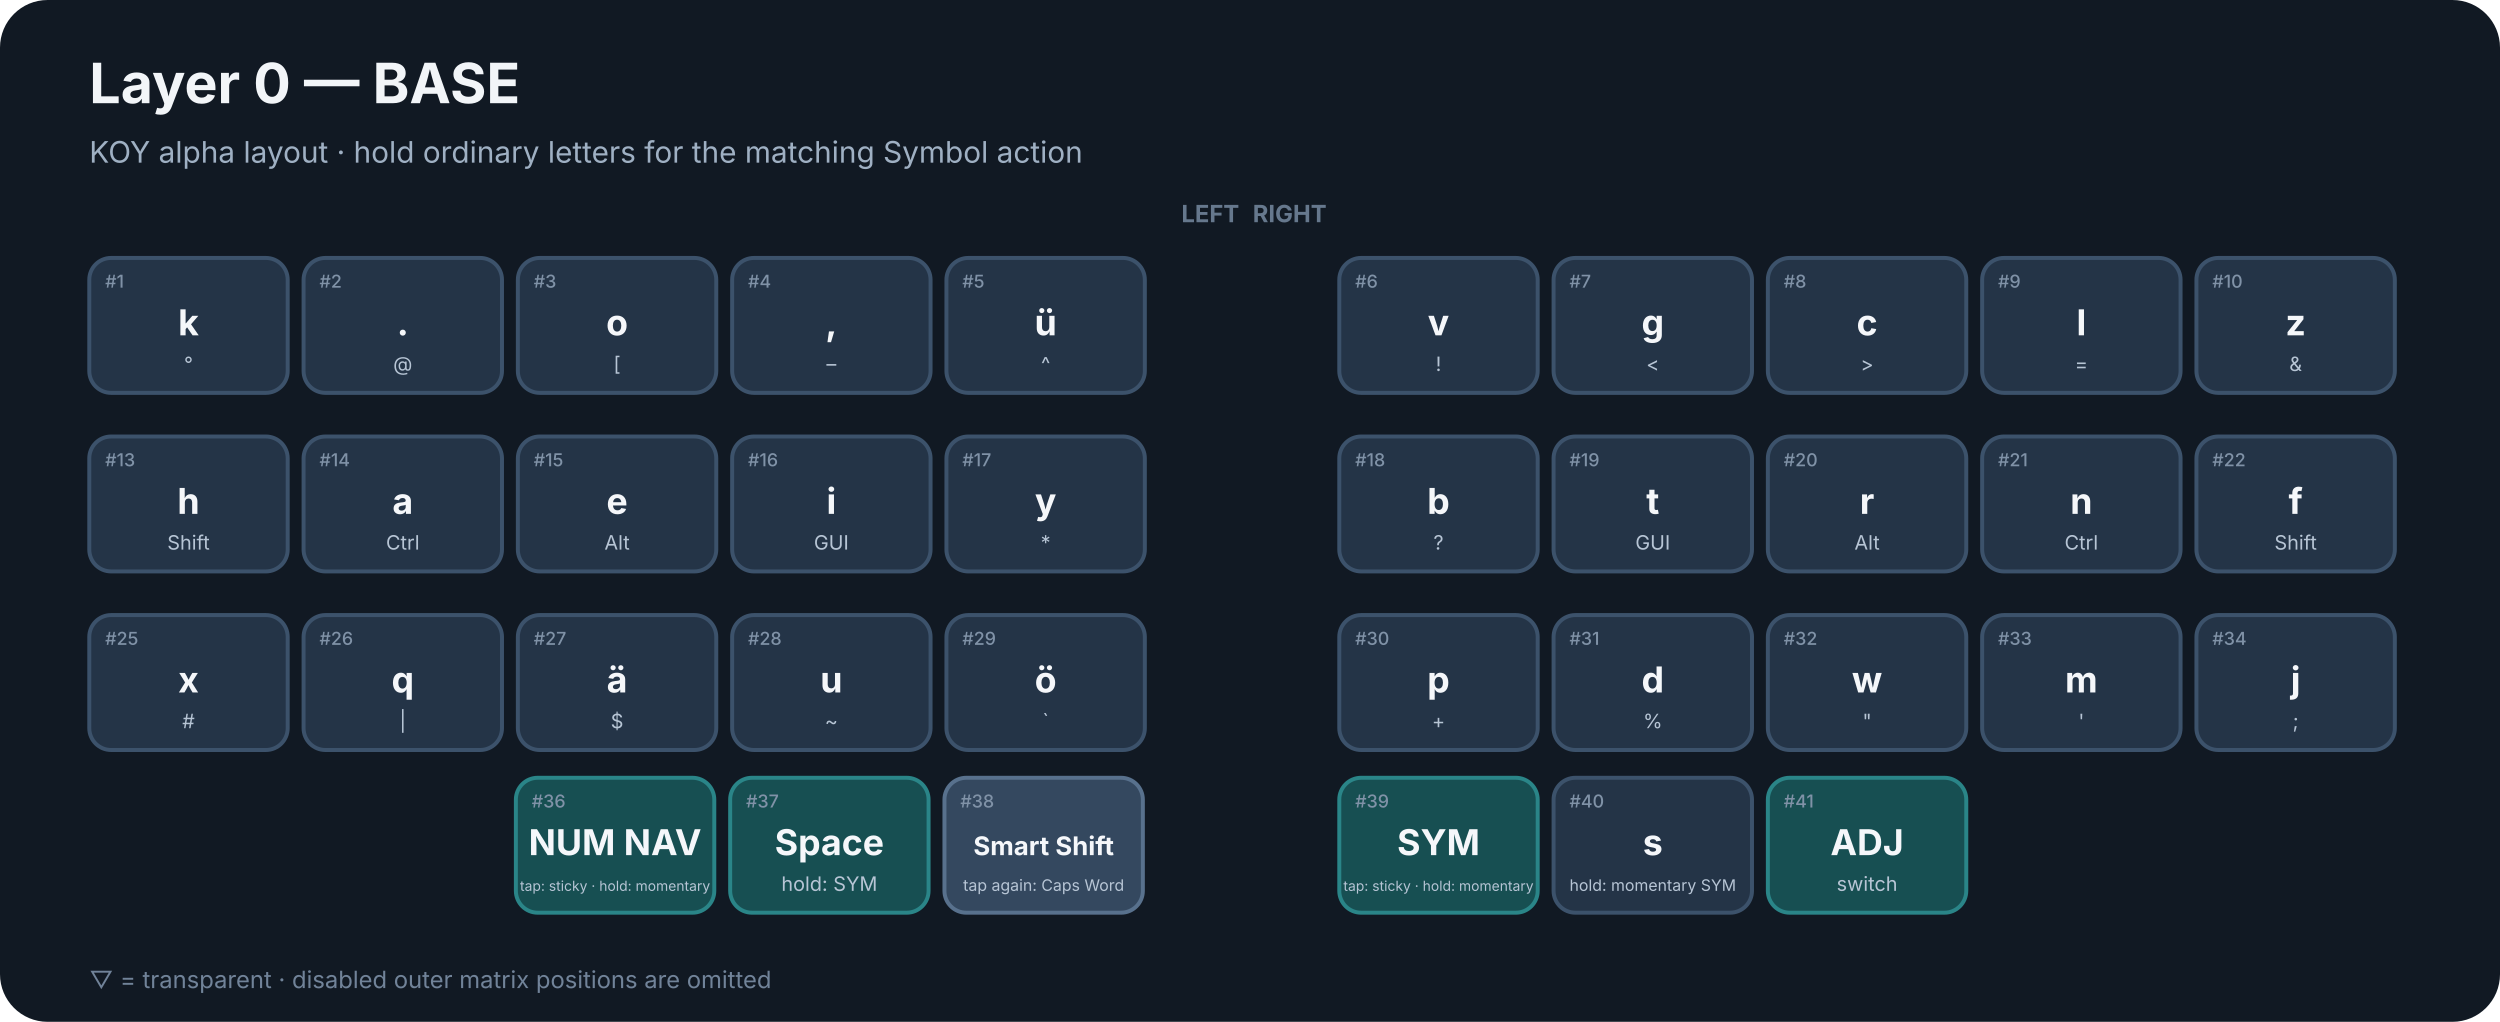
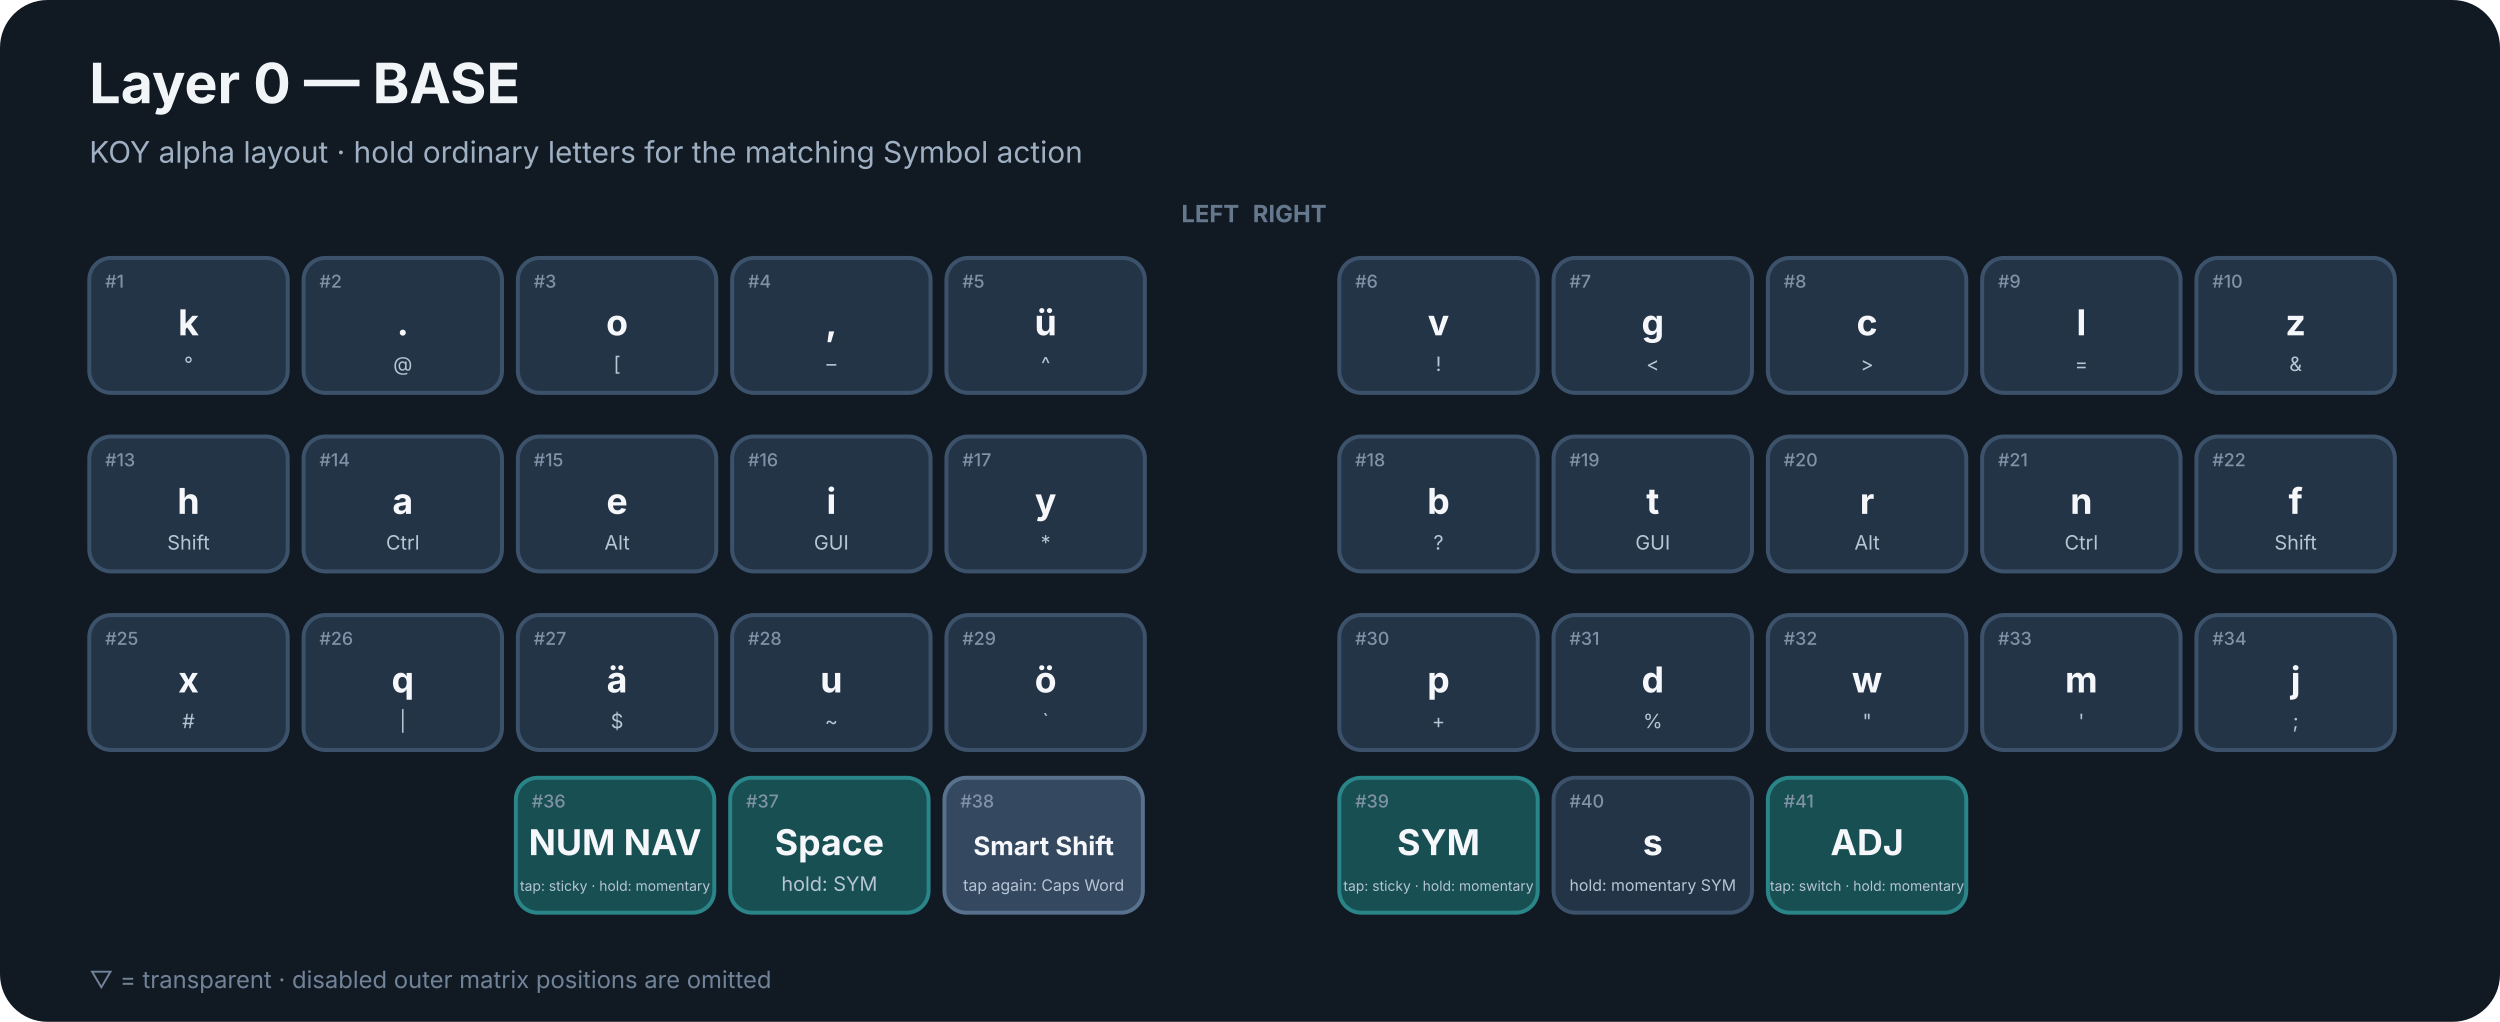
<svg xmlns="http://www.w3.org/2000/svg" width="1260" height="515" viewBox="0 0 1260 515">
  <rect width="100%" height="100%" rx="24" fill="#111923" />
  <text x="45" y="52" text-anchor="start" font-family="-apple-system, BlinkMacSystemFont, Segoe UI, sans-serif" font-size="28" font-weight="700" fill="#f2f5f8">Layer 0 — BASE</text>
  <text x="45" y="82" text-anchor="start" font-family="-apple-system, BlinkMacSystemFont, Segoe UI, sans-serif" font-size="15" font-weight="400" fill="#9fb0c3">KOY alpha layout · hold ordinary letters for the matching Symbol action</text>
  <text x="610" y="112" text-anchor="middle" font-family="-apple-system, BlinkMacSystemFont, Segoe UI, sans-serif" font-size="12" font-weight="700" fill="#66788d">LEFT</text>
  <text x="650" y="112" text-anchor="middle" font-family="-apple-system, BlinkMacSystemFont, Segoe UI, sans-serif" font-size="12" font-weight="700" fill="#66788d">RIGHT</text>
  <rect x="45" y="130" width="100" height="68" rx="11" fill="#243447" stroke="#3c526b" stroke-width="2" />
  <text x="53" y="145" text-anchor="start" font-family="-apple-system, BlinkMacSystemFont, Segoe UI, sans-serif" font-size="9" font-weight="500" fill="#8092a7">#1</text>
  <text x="95.0" y="169" text-anchor="middle" font-family="-apple-system, BlinkMacSystemFont, Segoe UI, sans-serif" font-size="18" font-weight="650" fill="#f5f7fa">k</text>
  <text x="95.0" y="187" text-anchor="middle" font-family="-apple-system, BlinkMacSystemFont, Segoe UI, sans-serif" font-size="10" font-weight="400" fill="#b7c5d5">°</text>
  <rect x="153" y="130" width="100" height="68" rx="11" fill="#243447" stroke="#3c526b" stroke-width="2" />
  <text x="161" y="145" text-anchor="start" font-family="-apple-system, BlinkMacSystemFont, Segoe UI, sans-serif" font-size="9" font-weight="500" fill="#8092a7">#2</text>
  <text x="203.0" y="169" text-anchor="middle" font-family="-apple-system, BlinkMacSystemFont, Segoe UI, sans-serif" font-size="18" font-weight="650" fill="#f5f7fa">.</text>
  <text x="203.0" y="187" text-anchor="middle" font-family="-apple-system, BlinkMacSystemFont, Segoe UI, sans-serif" font-size="10" font-weight="400" fill="#b7c5d5">@</text>
  <rect x="261" y="130" width="100" height="68" rx="11" fill="#243447" stroke="#3c526b" stroke-width="2" />
  <text x="269" y="145" text-anchor="start" font-family="-apple-system, BlinkMacSystemFont, Segoe UI, sans-serif" font-size="9" font-weight="500" fill="#8092a7">#3</text>
  <text x="311.0" y="169" text-anchor="middle" font-family="-apple-system, BlinkMacSystemFont, Segoe UI, sans-serif" font-size="18" font-weight="650" fill="#f5f7fa">o</text>
  <text x="311.0" y="187" text-anchor="middle" font-family="-apple-system, BlinkMacSystemFont, Segoe UI, sans-serif" font-size="10" font-weight="400" fill="#b7c5d5">[</text>
  <rect x="369" y="130" width="100" height="68" rx="11" fill="#243447" stroke="#3c526b" stroke-width="2" />
  <text x="377" y="145" text-anchor="start" font-family="-apple-system, BlinkMacSystemFont, Segoe UI, sans-serif" font-size="9" font-weight="500" fill="#8092a7">#4</text>
  <text x="419.0" y="169" text-anchor="middle" font-family="-apple-system, BlinkMacSystemFont, Segoe UI, sans-serif" font-size="18" font-weight="650" fill="#f5f7fa">,</text>
  <text x="419.0" y="187" text-anchor="middle" font-family="-apple-system, BlinkMacSystemFont, Segoe UI, sans-serif" font-size="10" font-weight="400" fill="#b7c5d5">–</text>
  <rect x="477" y="130" width="100" height="68" rx="11" fill="#243447" stroke="#3c526b" stroke-width="2" />
  <text x="485" y="145" text-anchor="start" font-family="-apple-system, BlinkMacSystemFont, Segoe UI, sans-serif" font-size="9" font-weight="500" fill="#8092a7">#5</text>
  <text x="527.0" y="169" text-anchor="middle" font-family="-apple-system, BlinkMacSystemFont, Segoe UI, sans-serif" font-size="18" font-weight="650" fill="#f5f7fa">ü</text>
  <text x="527.0" y="187" text-anchor="middle" font-family="-apple-system, BlinkMacSystemFont, Segoe UI, sans-serif" font-size="10" font-weight="400" fill="#b7c5d5">^</text>
  <rect x="675" y="130" width="100" height="68" rx="11" fill="#243447" stroke="#3c526b" stroke-width="2" />
  <text x="683" y="145" text-anchor="start" font-family="-apple-system, BlinkMacSystemFont, Segoe UI, sans-serif" font-size="9" font-weight="500" fill="#8092a7">#6</text>
  <text x="725.0" y="169" text-anchor="middle" font-family="-apple-system, BlinkMacSystemFont, Segoe UI, sans-serif" font-size="18" font-weight="650" fill="#f5f7fa">v</text>
  <text x="725.0" y="187" text-anchor="middle" font-family="-apple-system, BlinkMacSystemFont, Segoe UI, sans-serif" font-size="10" font-weight="400" fill="#b7c5d5">!</text>
  <rect x="783" y="130" width="100" height="68" rx="11" fill="#243447" stroke="#3c526b" stroke-width="2" />
  <text x="791" y="145" text-anchor="start" font-family="-apple-system, BlinkMacSystemFont, Segoe UI, sans-serif" font-size="9" font-weight="500" fill="#8092a7">#7</text>
  <text x="833.0" y="169" text-anchor="middle" font-family="-apple-system, BlinkMacSystemFont, Segoe UI, sans-serif" font-size="18" font-weight="650" fill="#f5f7fa">g</text>
  <text x="833.0" y="187" text-anchor="middle" font-family="-apple-system, BlinkMacSystemFont, Segoe UI, sans-serif" font-size="10" font-weight="400" fill="#b7c5d5">&lt;</text>
  <rect x="891" y="130" width="100" height="68" rx="11" fill="#243447" stroke="#3c526b" stroke-width="2" />
  <text x="899" y="145" text-anchor="start" font-family="-apple-system, BlinkMacSystemFont, Segoe UI, sans-serif" font-size="9" font-weight="500" fill="#8092a7">#8</text>
  <text x="941.0" y="169" text-anchor="middle" font-family="-apple-system, BlinkMacSystemFont, Segoe UI, sans-serif" font-size="18" font-weight="650" fill="#f5f7fa">c</text>
  <text x="941.0" y="187" text-anchor="middle" font-family="-apple-system, BlinkMacSystemFont, Segoe UI, sans-serif" font-size="10" font-weight="400" fill="#b7c5d5">&gt;</text>
  <rect x="999" y="130" width="100" height="68" rx="11" fill="#243447" stroke="#3c526b" stroke-width="2" />
  <text x="1007" y="145" text-anchor="start" font-family="-apple-system, BlinkMacSystemFont, Segoe UI, sans-serif" font-size="9" font-weight="500" fill="#8092a7">#9</text>
  <text x="1049.0" y="169" text-anchor="middle" font-family="-apple-system, BlinkMacSystemFont, Segoe UI, sans-serif" font-size="18" font-weight="650" fill="#f5f7fa">l</text>
  <text x="1049.0" y="187" text-anchor="middle" font-family="-apple-system, BlinkMacSystemFont, Segoe UI, sans-serif" font-size="10" font-weight="400" fill="#b7c5d5">=</text>
  <rect x="1107" y="130" width="100" height="68" rx="11" fill="#243447" stroke="#3c526b" stroke-width="2" />
  <text x="1115" y="145" text-anchor="start" font-family="-apple-system, BlinkMacSystemFont, Segoe UI, sans-serif" font-size="9" font-weight="500" fill="#8092a7">#10</text>
  <text x="1157.0" y="169" text-anchor="middle" font-family="-apple-system, BlinkMacSystemFont, Segoe UI, sans-serif" font-size="18" font-weight="650" fill="#f5f7fa">z</text>
  <text x="1157.0" y="187" text-anchor="middle" font-family="-apple-system, BlinkMacSystemFont, Segoe UI, sans-serif" font-size="10" font-weight="400" fill="#b7c5d5">&amp;</text>
  <rect x="45" y="220" width="100" height="68" rx="11" fill="#243447" stroke="#3c526b" stroke-width="2" />
  <text x="53" y="235" text-anchor="start" font-family="-apple-system, BlinkMacSystemFont, Segoe UI, sans-serif" font-size="9" font-weight="500" fill="#8092a7">#13</text>
  <text x="95.0" y="259" text-anchor="middle" font-family="-apple-system, BlinkMacSystemFont, Segoe UI, sans-serif" font-size="18" font-weight="650" fill="#f5f7fa">h</text>
  <text x="95.0" y="277" text-anchor="middle" font-family="-apple-system, BlinkMacSystemFont, Segoe UI, sans-serif" font-size="10" font-weight="400" fill="#b7c5d5">Shift</text>
  <rect x="153" y="220" width="100" height="68" rx="11" fill="#243447" stroke="#3c526b" stroke-width="2" />
  <text x="161" y="235" text-anchor="start" font-family="-apple-system, BlinkMacSystemFont, Segoe UI, sans-serif" font-size="9" font-weight="500" fill="#8092a7">#14</text>
  <text x="203.0" y="259" text-anchor="middle" font-family="-apple-system, BlinkMacSystemFont, Segoe UI, sans-serif" font-size="18" font-weight="650" fill="#f5f7fa">a</text>
  <text x="203.0" y="277" text-anchor="middle" font-family="-apple-system, BlinkMacSystemFont, Segoe UI, sans-serif" font-size="10" font-weight="400" fill="#b7c5d5">Ctrl</text>
  <rect x="261" y="220" width="100" height="68" rx="11" fill="#243447" stroke="#3c526b" stroke-width="2" />
  <text x="269" y="235" text-anchor="start" font-family="-apple-system, BlinkMacSystemFont, Segoe UI, sans-serif" font-size="9" font-weight="500" fill="#8092a7">#15</text>
  <text x="311.0" y="259" text-anchor="middle" font-family="-apple-system, BlinkMacSystemFont, Segoe UI, sans-serif" font-size="18" font-weight="650" fill="#f5f7fa">e</text>
  <text x="311.0" y="277" text-anchor="middle" font-family="-apple-system, BlinkMacSystemFont, Segoe UI, sans-serif" font-size="10" font-weight="400" fill="#b7c5d5">Alt</text>
  <rect x="369" y="220" width="100" height="68" rx="11" fill="#243447" stroke="#3c526b" stroke-width="2" />
  <text x="377" y="235" text-anchor="start" font-family="-apple-system, BlinkMacSystemFont, Segoe UI, sans-serif" font-size="9" font-weight="500" fill="#8092a7">#16</text>
  <text x="419.0" y="259" text-anchor="middle" font-family="-apple-system, BlinkMacSystemFont, Segoe UI, sans-serif" font-size="18" font-weight="650" fill="#f5f7fa">i</text>
  <text x="419.0" y="277" text-anchor="middle" font-family="-apple-system, BlinkMacSystemFont, Segoe UI, sans-serif" font-size="10" font-weight="400" fill="#b7c5d5">GUI</text>
  <rect x="477" y="220" width="100" height="68" rx="11" fill="#243447" stroke="#3c526b" stroke-width="2" />
  <text x="485" y="235" text-anchor="start" font-family="-apple-system, BlinkMacSystemFont, Segoe UI, sans-serif" font-size="9" font-weight="500" fill="#8092a7">#17</text>
  <text x="527.0" y="259" text-anchor="middle" font-family="-apple-system, BlinkMacSystemFont, Segoe UI, sans-serif" font-size="18" font-weight="650" fill="#f5f7fa">y</text>
  <text x="527.0" y="277" text-anchor="middle" font-family="-apple-system, BlinkMacSystemFont, Segoe UI, sans-serif" font-size="10" font-weight="400" fill="#b7c5d5">*</text>
  <rect x="675" y="220" width="100" height="68" rx="11" fill="#243447" stroke="#3c526b" stroke-width="2" />
  <text x="683" y="235" text-anchor="start" font-family="-apple-system, BlinkMacSystemFont, Segoe UI, sans-serif" font-size="9" font-weight="500" fill="#8092a7">#18</text>
  <text x="725.0" y="259" text-anchor="middle" font-family="-apple-system, BlinkMacSystemFont, Segoe UI, sans-serif" font-size="18" font-weight="650" fill="#f5f7fa">b</text>
  <text x="725.0" y="277" text-anchor="middle" font-family="-apple-system, BlinkMacSystemFont, Segoe UI, sans-serif" font-size="10" font-weight="400" fill="#b7c5d5">?</text>
  <rect x="783" y="220" width="100" height="68" rx="11" fill="#243447" stroke="#3c526b" stroke-width="2" />
  <text x="791" y="235" text-anchor="start" font-family="-apple-system, BlinkMacSystemFont, Segoe UI, sans-serif" font-size="9" font-weight="500" fill="#8092a7">#19</text>
  <text x="833.0" y="259" text-anchor="middle" font-family="-apple-system, BlinkMacSystemFont, Segoe UI, sans-serif" font-size="18" font-weight="650" fill="#f5f7fa">t</text>
  <text x="833.0" y="277" text-anchor="middle" font-family="-apple-system, BlinkMacSystemFont, Segoe UI, sans-serif" font-size="10" font-weight="400" fill="#b7c5d5">GUI</text>
  <rect x="891" y="220" width="100" height="68" rx="11" fill="#243447" stroke="#3c526b" stroke-width="2" />
  <text x="899" y="235" text-anchor="start" font-family="-apple-system, BlinkMacSystemFont, Segoe UI, sans-serif" font-size="9" font-weight="500" fill="#8092a7">#20</text>
  <text x="941.0" y="259" text-anchor="middle" font-family="-apple-system, BlinkMacSystemFont, Segoe UI, sans-serif" font-size="18" font-weight="650" fill="#f5f7fa">r</text>
  <text x="941.0" y="277" text-anchor="middle" font-family="-apple-system, BlinkMacSystemFont, Segoe UI, sans-serif" font-size="10" font-weight="400" fill="#b7c5d5">Alt</text>
  <rect x="999" y="220" width="100" height="68" rx="11" fill="#243447" stroke="#3c526b" stroke-width="2" />
  <text x="1007" y="235" text-anchor="start" font-family="-apple-system, BlinkMacSystemFont, Segoe UI, sans-serif" font-size="9" font-weight="500" fill="#8092a7">#21</text>
  <text x="1049.0" y="259" text-anchor="middle" font-family="-apple-system, BlinkMacSystemFont, Segoe UI, sans-serif" font-size="18" font-weight="650" fill="#f5f7fa">n</text>
  <text x="1049.0" y="277" text-anchor="middle" font-family="-apple-system, BlinkMacSystemFont, Segoe UI, sans-serif" font-size="10" font-weight="400" fill="#b7c5d5">Ctrl</text>
  <rect x="1107" y="220" width="100" height="68" rx="11" fill="#243447" stroke="#3c526b" stroke-width="2" />
  <text x="1115" y="235" text-anchor="start" font-family="-apple-system, BlinkMacSystemFont, Segoe UI, sans-serif" font-size="9" font-weight="500" fill="#8092a7">#22</text>
  <text x="1157.0" y="259" text-anchor="middle" font-family="-apple-system, BlinkMacSystemFont, Segoe UI, sans-serif" font-size="18" font-weight="650" fill="#f5f7fa">f</text>
  <text x="1157.0" y="277" text-anchor="middle" font-family="-apple-system, BlinkMacSystemFont, Segoe UI, sans-serif" font-size="10" font-weight="400" fill="#b7c5d5">Shift</text>
  <rect x="45" y="310" width="100" height="68" rx="11" fill="#243447" stroke="#3c526b" stroke-width="2" />
  <text x="53" y="325" text-anchor="start" font-family="-apple-system, BlinkMacSystemFont, Segoe UI, sans-serif" font-size="9" font-weight="500" fill="#8092a7">#25</text>
  <text x="95.0" y="349" text-anchor="middle" font-family="-apple-system, BlinkMacSystemFont, Segoe UI, sans-serif" font-size="18" font-weight="650" fill="#f5f7fa">x</text>
  <text x="95.0" y="367" text-anchor="middle" font-family="-apple-system, BlinkMacSystemFont, Segoe UI, sans-serif" font-size="10" font-weight="400" fill="#b7c5d5">#</text>
  <rect x="153" y="310" width="100" height="68" rx="11" fill="#243447" stroke="#3c526b" stroke-width="2" />
  <text x="161" y="325" text-anchor="start" font-family="-apple-system, BlinkMacSystemFont, Segoe UI, sans-serif" font-size="9" font-weight="500" fill="#8092a7">#26</text>
  <text x="203.0" y="349" text-anchor="middle" font-family="-apple-system, BlinkMacSystemFont, Segoe UI, sans-serif" font-size="18" font-weight="650" fill="#f5f7fa">q</text>
  <text x="203.0" y="367" text-anchor="middle" font-family="-apple-system, BlinkMacSystemFont, Segoe UI, sans-serif" font-size="10" font-weight="400" fill="#b7c5d5">|</text>
  <rect x="261" y="310" width="100" height="68" rx="11" fill="#243447" stroke="#3c526b" stroke-width="2" />
  <text x="269" y="325" text-anchor="start" font-family="-apple-system, BlinkMacSystemFont, Segoe UI, sans-serif" font-size="9" font-weight="500" fill="#8092a7">#27</text>
  <text x="311.0" y="349" text-anchor="middle" font-family="-apple-system, BlinkMacSystemFont, Segoe UI, sans-serif" font-size="18" font-weight="650" fill="#f5f7fa">ä</text>
  <text x="311.0" y="367" text-anchor="middle" font-family="-apple-system, BlinkMacSystemFont, Segoe UI, sans-serif" font-size="10" font-weight="400" fill="#b7c5d5">$</text>
  <rect x="369" y="310" width="100" height="68" rx="11" fill="#243447" stroke="#3c526b" stroke-width="2" />
  <text x="377" y="325" text-anchor="start" font-family="-apple-system, BlinkMacSystemFont, Segoe UI, sans-serif" font-size="9" font-weight="500" fill="#8092a7">#28</text>
  <text x="419.0" y="349" text-anchor="middle" font-family="-apple-system, BlinkMacSystemFont, Segoe UI, sans-serif" font-size="18" font-weight="650" fill="#f5f7fa">u</text>
  <text x="419.0" y="367" text-anchor="middle" font-family="-apple-system, BlinkMacSystemFont, Segoe UI, sans-serif" font-size="10" font-weight="400" fill="#b7c5d5">~</text>
  <rect x="477" y="310" width="100" height="68" rx="11" fill="#243447" stroke="#3c526b" stroke-width="2" />
  <text x="485" y="325" text-anchor="start" font-family="-apple-system, BlinkMacSystemFont, Segoe UI, sans-serif" font-size="9" font-weight="500" fill="#8092a7">#29</text>
  <text x="527.0" y="349" text-anchor="middle" font-family="-apple-system, BlinkMacSystemFont, Segoe UI, sans-serif" font-size="18" font-weight="650" fill="#f5f7fa">ö</text>
  <text x="527.0" y="367" text-anchor="middle" font-family="-apple-system, BlinkMacSystemFont, Segoe UI, sans-serif" font-size="10" font-weight="400" fill="#b7c5d5">`</text>
  <rect x="675" y="310" width="100" height="68" rx="11" fill="#243447" stroke="#3c526b" stroke-width="2" />
  <text x="683" y="325" text-anchor="start" font-family="-apple-system, BlinkMacSystemFont, Segoe UI, sans-serif" font-size="9" font-weight="500" fill="#8092a7">#30</text>
  <text x="725.0" y="349" text-anchor="middle" font-family="-apple-system, BlinkMacSystemFont, Segoe UI, sans-serif" font-size="18" font-weight="650" fill="#f5f7fa">p</text>
  <text x="725.0" y="367" text-anchor="middle" font-family="-apple-system, BlinkMacSystemFont, Segoe UI, sans-serif" font-size="10" font-weight="400" fill="#b7c5d5">+</text>
  <rect x="783" y="310" width="100" height="68" rx="11" fill="#243447" stroke="#3c526b" stroke-width="2" />
  <text x="791" y="325" text-anchor="start" font-family="-apple-system, BlinkMacSystemFont, Segoe UI, sans-serif" font-size="9" font-weight="500" fill="#8092a7">#31</text>
  <text x="833.0" y="349" text-anchor="middle" font-family="-apple-system, BlinkMacSystemFont, Segoe UI, sans-serif" font-size="18" font-weight="650" fill="#f5f7fa">d</text>
  <text x="833.0" y="367" text-anchor="middle" font-family="-apple-system, BlinkMacSystemFont, Segoe UI, sans-serif" font-size="10" font-weight="400" fill="#b7c5d5">%</text>
  <rect x="891" y="310" width="100" height="68" rx="11" fill="#243447" stroke="#3c526b" stroke-width="2" />
  <text x="899" y="325" text-anchor="start" font-family="-apple-system, BlinkMacSystemFont, Segoe UI, sans-serif" font-size="9" font-weight="500" fill="#8092a7">#32</text>
  <text x="941.0" y="349" text-anchor="middle" font-family="-apple-system, BlinkMacSystemFont, Segoe UI, sans-serif" font-size="18" font-weight="650" fill="#f5f7fa">w</text>
  <text x="941.0" y="367" text-anchor="middle" font-family="-apple-system, BlinkMacSystemFont, Segoe UI, sans-serif" font-size="10" font-weight="400" fill="#b7c5d5">"</text>
  <rect x="999" y="310" width="100" height="68" rx="11" fill="#243447" stroke="#3c526b" stroke-width="2" />
  <text x="1007" y="325" text-anchor="start" font-family="-apple-system, BlinkMacSystemFont, Segoe UI, sans-serif" font-size="9" font-weight="500" fill="#8092a7">#33</text>
  <text x="1049.0" y="349" text-anchor="middle" font-family="-apple-system, BlinkMacSystemFont, Segoe UI, sans-serif" font-size="18" font-weight="650" fill="#f5f7fa">m</text>
  <text x="1049.0" y="367" text-anchor="middle" font-family="-apple-system, BlinkMacSystemFont, Segoe UI, sans-serif" font-size="10" font-weight="400" fill="#b7c5d5">'</text>
  <rect x="1107" y="310" width="100" height="68" rx="11" fill="#243447" stroke="#3c526b" stroke-width="2" />
  <text x="1115" y="325" text-anchor="start" font-family="-apple-system, BlinkMacSystemFont, Segoe UI, sans-serif" font-size="9" font-weight="500" fill="#8092a7">#34</text>
  <text x="1157.0" y="349" text-anchor="middle" font-family="-apple-system, BlinkMacSystemFont, Segoe UI, sans-serif" font-size="18" font-weight="650" fill="#f5f7fa">j</text>
  <text x="1157.0" y="367" text-anchor="middle" font-family="-apple-system, BlinkMacSystemFont, Segoe UI, sans-serif" font-size="10" font-weight="400" fill="#b7c5d5">;</text>
  <rect x="260" y="392" width="100" height="68" rx="11" fill="#174f52" stroke="#2a8588" stroke-width="2" />
  <text x="268" y="407" text-anchor="start" font-family="-apple-system, BlinkMacSystemFont, Segoe UI, sans-serif" font-size="9" font-weight="500" fill="#8092a7">#36</text>
  <text x="310.0" y="431" text-anchor="middle" font-family="-apple-system, BlinkMacSystemFont, Segoe UI, sans-serif" font-size="18" font-weight="650" fill="#f5f7fa">NUM NAV</text>
  <text x="310.0" y="449" text-anchor="middle" font-family="-apple-system, BlinkMacSystemFont, Segoe UI, sans-serif" font-size="7" font-weight="400" fill="#b7c5d5">tap: sticky · hold: momentary</text>
  <rect x="368" y="392" width="100" height="68" rx="11" fill="#174f52" stroke="#2a8588" stroke-width="2" />
  <text x="376" y="407" text-anchor="start" font-family="-apple-system, BlinkMacSystemFont, Segoe UI, sans-serif" font-size="9" font-weight="500" fill="#8092a7">#37</text>
  <text x="418.0" y="431" text-anchor="middle" font-family="-apple-system, BlinkMacSystemFont, Segoe UI, sans-serif" font-size="18" font-weight="650" fill="#f5f7fa">Space</text>
  <text x="418.0" y="449" text-anchor="middle" font-family="-apple-system, BlinkMacSystemFont, Segoe UI, sans-serif" font-size="10" font-weight="400" fill="#b7c5d5">hold: SYM</text>
  <rect x="476" y="392" width="100" height="68" rx="11" fill="#34485f" stroke="#58718d" stroke-width="2" />
  <text x="484" y="407" text-anchor="start" font-family="-apple-system, BlinkMacSystemFont, Segoe UI, sans-serif" font-size="9" font-weight="500" fill="#8092a7">#38</text>
  <text x="526.0" y="431" text-anchor="middle" font-family="-apple-system, BlinkMacSystemFont, Segoe UI, sans-serif" font-size="13" font-weight="650" fill="#f5f7fa">Smart Shift</text>
  <text x="526.0" y="449" text-anchor="middle" font-family="-apple-system, BlinkMacSystemFont, Segoe UI, sans-serif" font-size="8" font-weight="400" fill="#b7c5d5">tap again: Caps Word</text>
  <rect x="675" y="392" width="100" height="68" rx="11" fill="#174f52" stroke="#2a8588" stroke-width="2" />
  <text x="683" y="407" text-anchor="start" font-family="-apple-system, BlinkMacSystemFont, Segoe UI, sans-serif" font-size="9" font-weight="500" fill="#8092a7">#39</text>
  <text x="725.0" y="431" text-anchor="middle" font-family="-apple-system, BlinkMacSystemFont, Segoe UI, sans-serif" font-size="18" font-weight="650" fill="#f5f7fa">SYM</text>
  <text x="725.0" y="449" text-anchor="middle" font-family="-apple-system, BlinkMacSystemFont, Segoe UI, sans-serif" font-size="7" font-weight="400" fill="#b7c5d5">tap: sticky · hold: momentary</text>
  <rect x="783" y="392" width="100" height="68" rx="11" fill="#243447" stroke="#3c526b" stroke-width="2" />
  <text x="791" y="407" text-anchor="start" font-family="-apple-system, BlinkMacSystemFont, Segoe UI, sans-serif" font-size="9" font-weight="500" fill="#8092a7">#40</text>
  <text x="833.0" y="431" text-anchor="middle" font-family="-apple-system, BlinkMacSystemFont, Segoe UI, sans-serif" font-size="18" font-weight="650" fill="#f5f7fa">s</text>
  <text x="833.0" y="449" text-anchor="middle" font-family="-apple-system, BlinkMacSystemFont, Segoe UI, sans-serif" font-size="8" font-weight="400" fill="#b7c5d5">hold: momentary SYM</text>
  <rect x="891" y="392" width="100" height="68" rx="11" fill="#174f52" stroke="#2a8588" stroke-width="2" />
  <text x="899" y="407" text-anchor="start" font-family="-apple-system, BlinkMacSystemFont, Segoe UI, sans-serif" font-size="9" font-weight="500" fill="#8092a7">#41</text>
  <text x="941.0" y="431" text-anchor="middle" font-family="-apple-system, BlinkMacSystemFont, Segoe UI, sans-serif" font-size="18" font-weight="650" fill="#f5f7fa">ADJ</text>
-   <text x="941.0" y="449" text-anchor="middle" font-family="-apple-system, BlinkMacSystemFont, Segoe UI, sans-serif" font-size="10" font-weight="400" fill="#b7c5d5">switch</text>
+   <text x="941.0" y="449" text-anchor="middle" font-family="-apple-system, BlinkMacSystemFont, Segoe UI, sans-serif" font-size="7" font-weight="400" fill="#b7c5d5">tap: switch · hold: momentary</text>
  <text x="45" y="498" text-anchor="start" font-family="-apple-system, BlinkMacSystemFont, Segoe UI, sans-serif" font-size="12" font-weight="400" fill="#718399">▽ = transparent · disabled outer matrix positions are omitted</text>
</svg>
